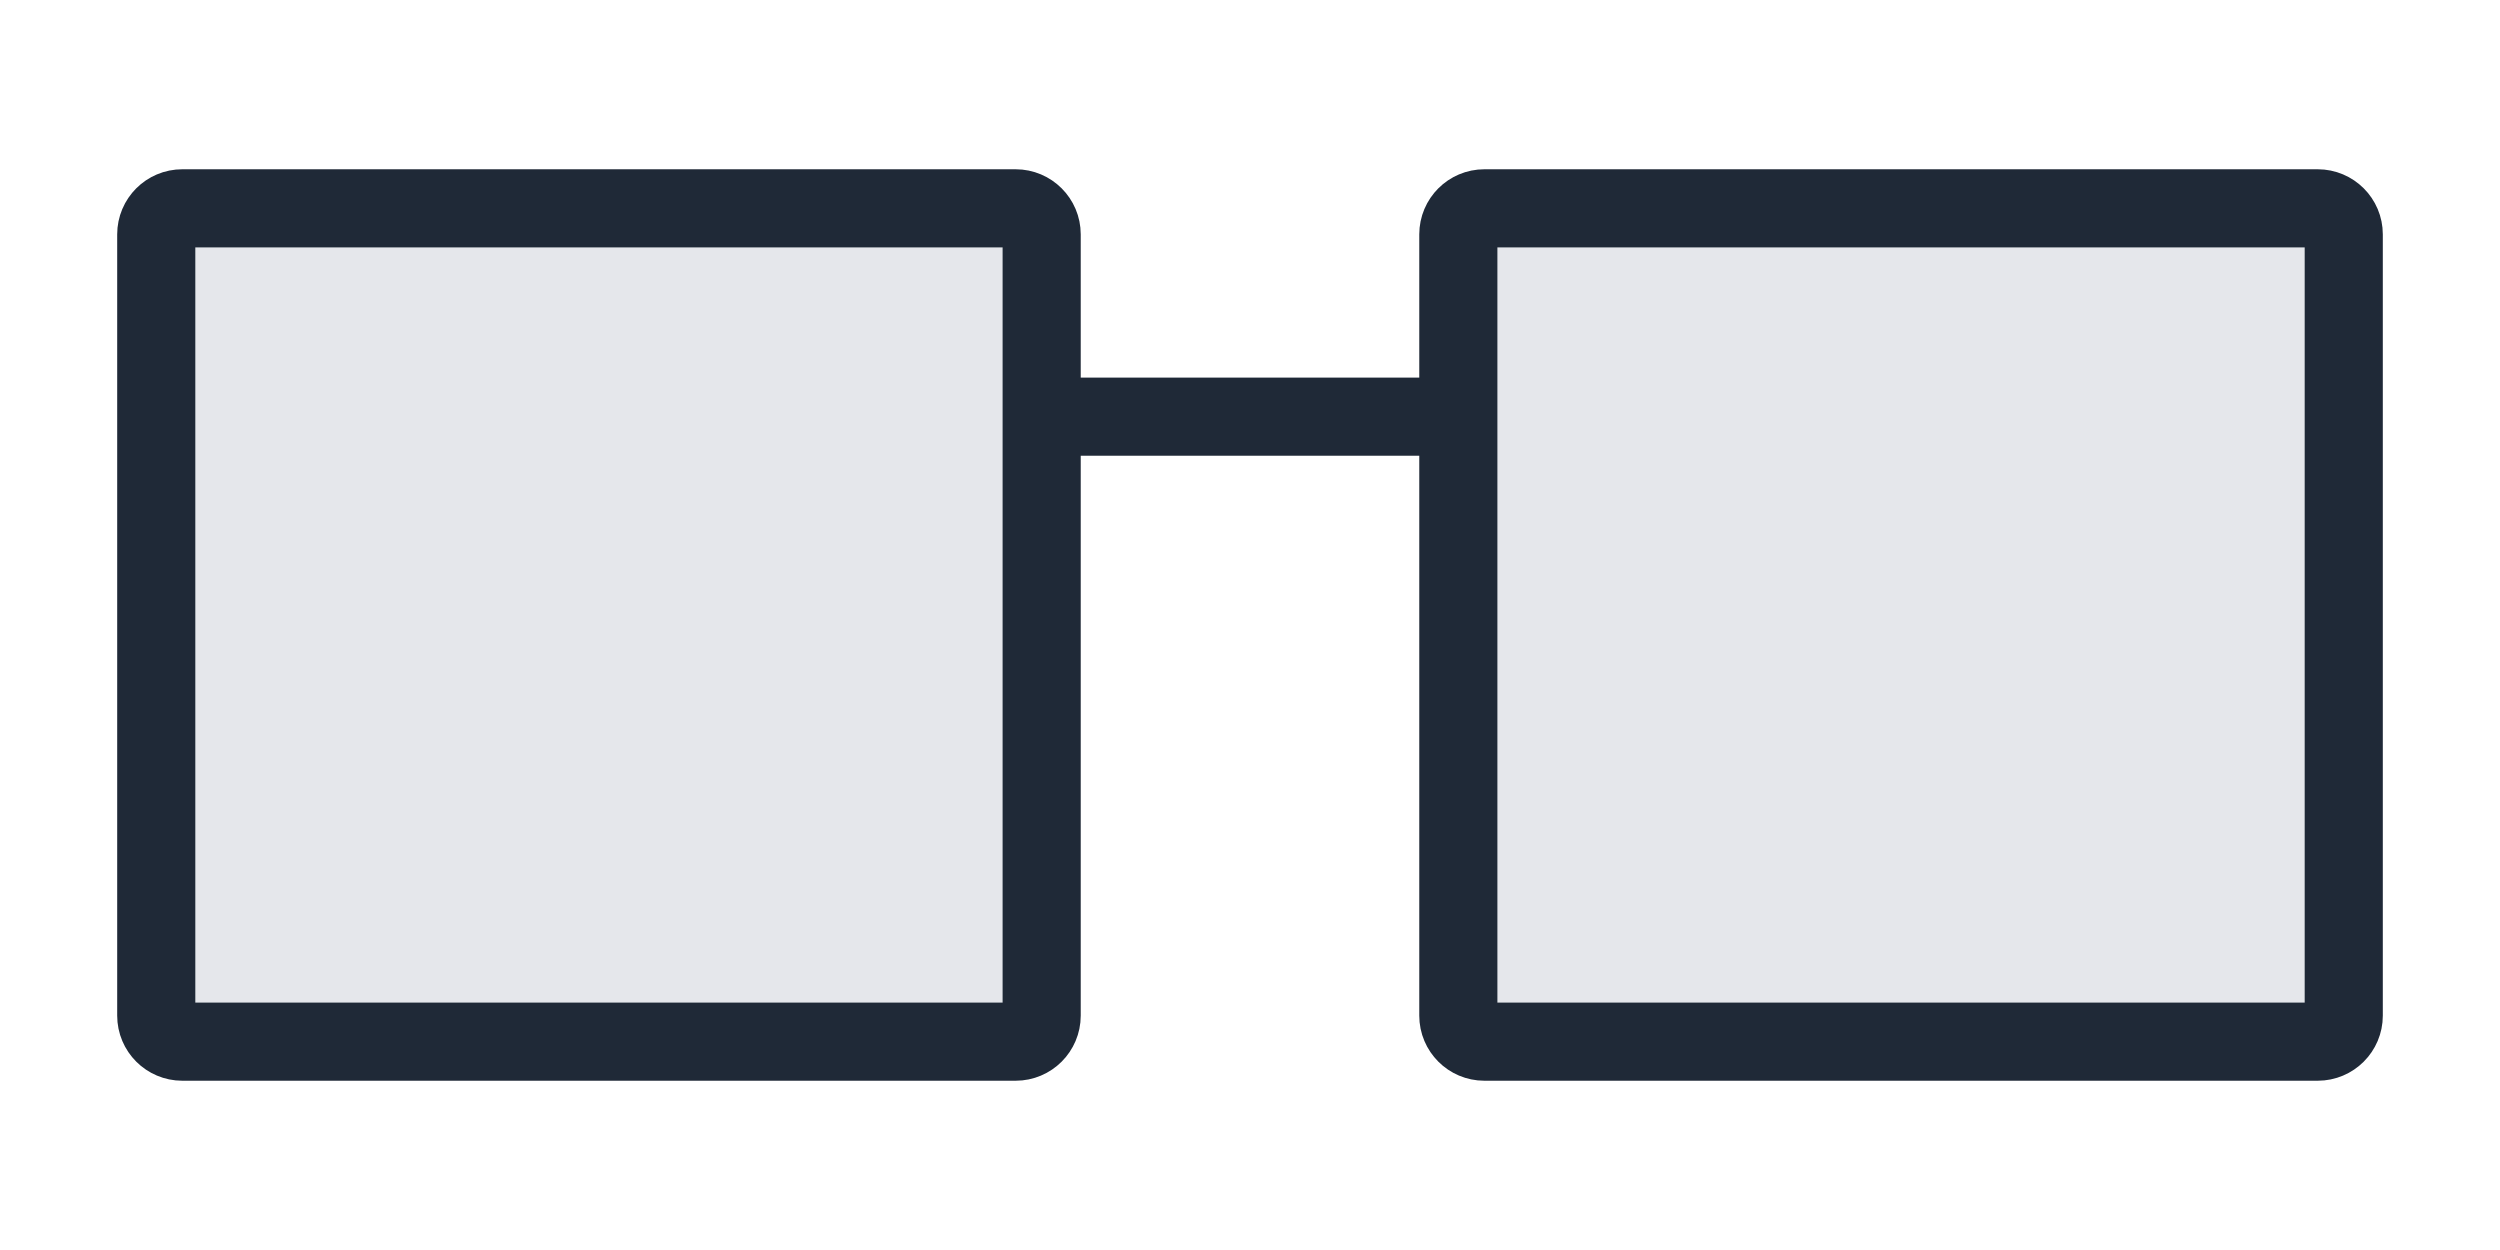
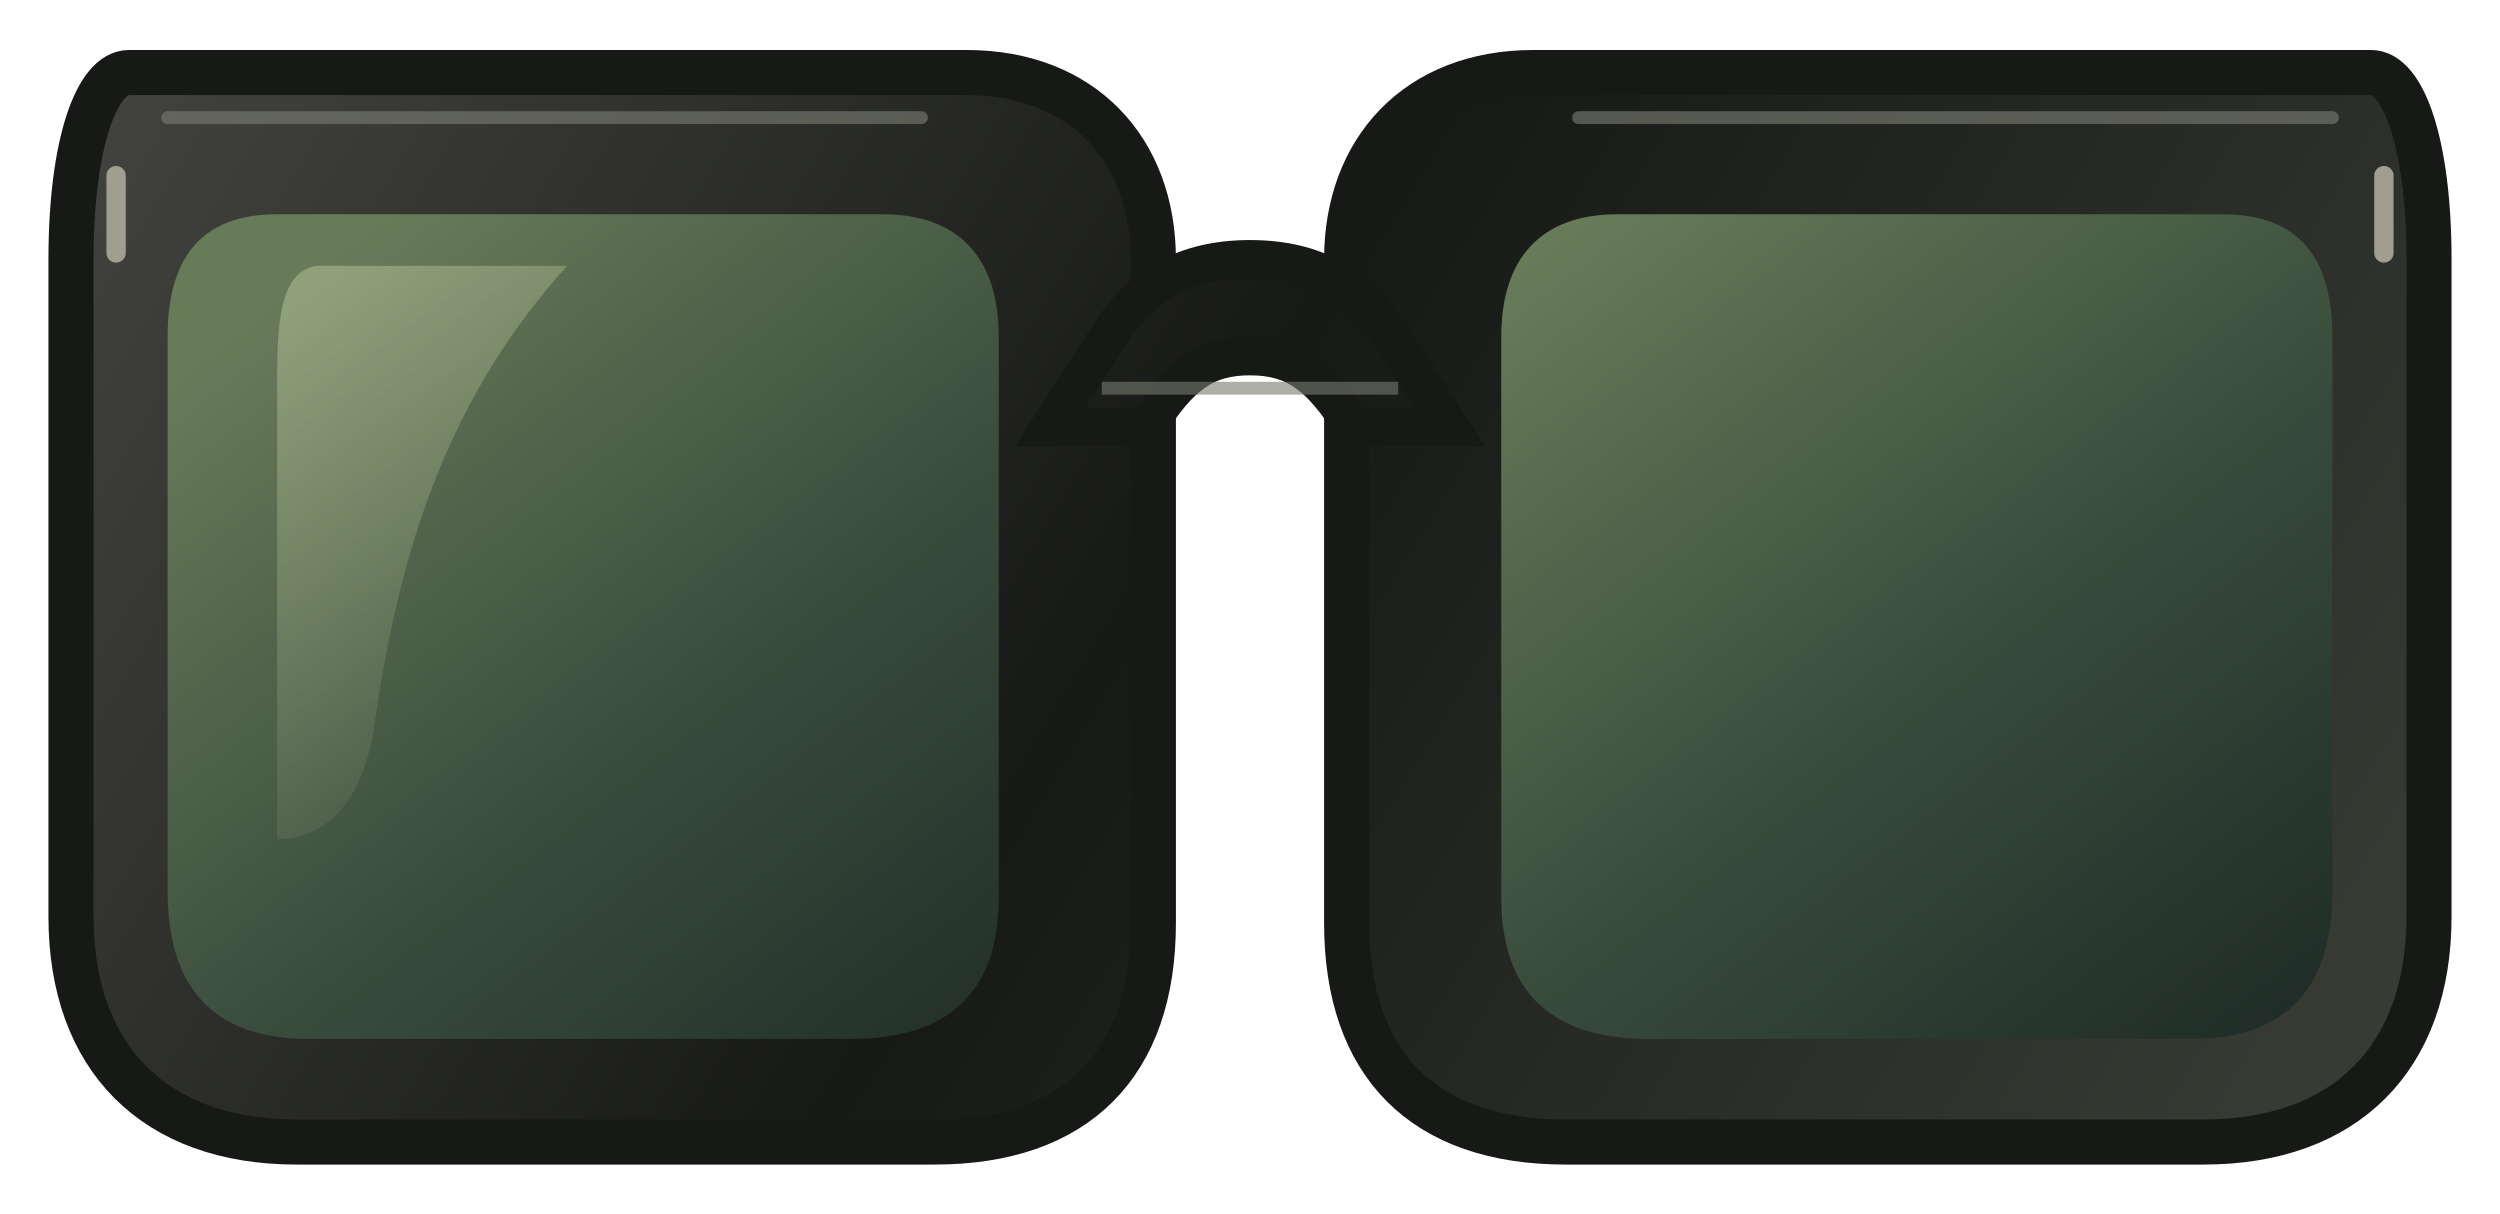
- <svg xmlns="http://www.w3.org/2000/svg" viewBox="0 0 96 48" width="96" height="48">
-   <rect x="6" y="8" width="34" height="32" rx="1" fill="#e5e7eb" stroke="#1f2937" stroke-width="3" />
-   <rect x="56" y="8" width="34" height="32" rx="1" fill="#e5e7eb" stroke="#1f2937" stroke-width="3" />
-   <path d="M40 16H56" stroke="#1f2937" stroke-width="3" fill="none" />
+ <svg xmlns="http://www.w3.org/2000/svg" viewBox="61.98 123.74 388.04 188.36" fill="none">
+   <defs>
+     <linearGradient id="frame" x1="93" y1="115" x2="409" y2="307" gradientUnits="userSpaceOnUse">
+       <stop stop-color="#42433e" />
+       <stop offset=".48" stop-color="#171916" />
+       <stop offset="1" stop-color="#383a34" />
+     </linearGradient>
+     <linearGradient id="lens" x1="112" y1="164" x2="213" y2="294" gradientUnits="userSpaceOnUse">
+       <stop stop-color="#687b59" />
+       <stop offset=".55" stop-color="#394c3c" />
+       <stop offset="1" stop-color="#202d28" />
+     </linearGradient>
+     <linearGradient id="lens2" x1="299" y1="164" x2="400" y2="294" gradientUnits="userSpaceOnUse">
+       <stop stop-color="#687b59" />
+       <stop offset=".55" stop-color="#394c3c" />
+       <stop offset="1" stop-color="#202d28" />
+     </linearGradient>
+     <linearGradient id="shine" x1="105" y1="173" x2="155" y2="248" gradientUnits="userSpaceOnUse">
+       <stop stop-color="#d4dfb3" stop-opacity=".5" />
+       <stop offset="1" stop-color="#d4dfb3" stop-opacity="0" />
+     </linearGradient>
+     <filter id="shadow" x="18" y="108" width="476" height="250" color-interpolation-filters="sRGB" filterUnits="userSpaceOnUse">
+       <feGaussianBlur stdDeviation="8" />
+     </filter>
+   </defs>
+   <g stroke="#20221e" stroke-linecap="round" stroke-linejoin="round">
+     
+   </g>
+   <path d="M82 135h130c18 0 29 12 29 29v103c0 22-12 34-34 34H108c-22 0-35-13-35-35V164c0-18 4-29 9-29Z" fill="url(#frame)" stroke="#171916" stroke-width="7" />
+   <path d="M300 135h130c5 0 9 11 9 29v102c0 22-13 35-35 35h-99c-22 0-34-12-34-34V164c0-17 11-29 29-29Z" fill="url(#frame)" stroke="#171916" stroke-width="7" />
+   <path d="M105 157h94c12 0 18 7 18 19v87c0 15-8 22-23 22h-84c-15 0-22-8-22-23v-86c0-12 5-19 17-19Z" fill="url(#lens)" />
+   <path d="M313 157h94c12 0 17 7 17 19v86c0 15-7 23-22 23h-84c-15 0-23-7-23-22v-87c0-12 6-19 18-19Z" fill="url(#lens2)" />
+   <path d="M111 165h39c-18 20-26 43-30 72-2 12-8 17-15 17v-72c0-10 1-16 6-17Z" fill="url(#shine)" opacity=".75" />
+   <path d="M319 165h39c-18 20-26 43-30 72-2 12-8 17-15 17v-72c0-10 1-16 6-17Z" fill="url(#shine)" opacity=".75" />
+   <path d="M234 176c5-8 12-12 22-12s17 4 22 12l9 14h-15c-5-8-9-11-16-11s-11 3-16 11h-15l9-14Z" fill="url(#frame)" stroke="#171916" stroke-width="6" />
+   <path d="M233 184h46" stroke="#77796e" stroke-width="2" opacity=".6" />
+   <path d="M88 142h117M307 142h117" stroke="#77796e" stroke-width="2" opacity=".65" stroke-linecap="round" />
+   <path d="M80 151v12M432 151v12" stroke="#a09f8f" stroke-width="3" stroke-linecap="round" />
</svg>
